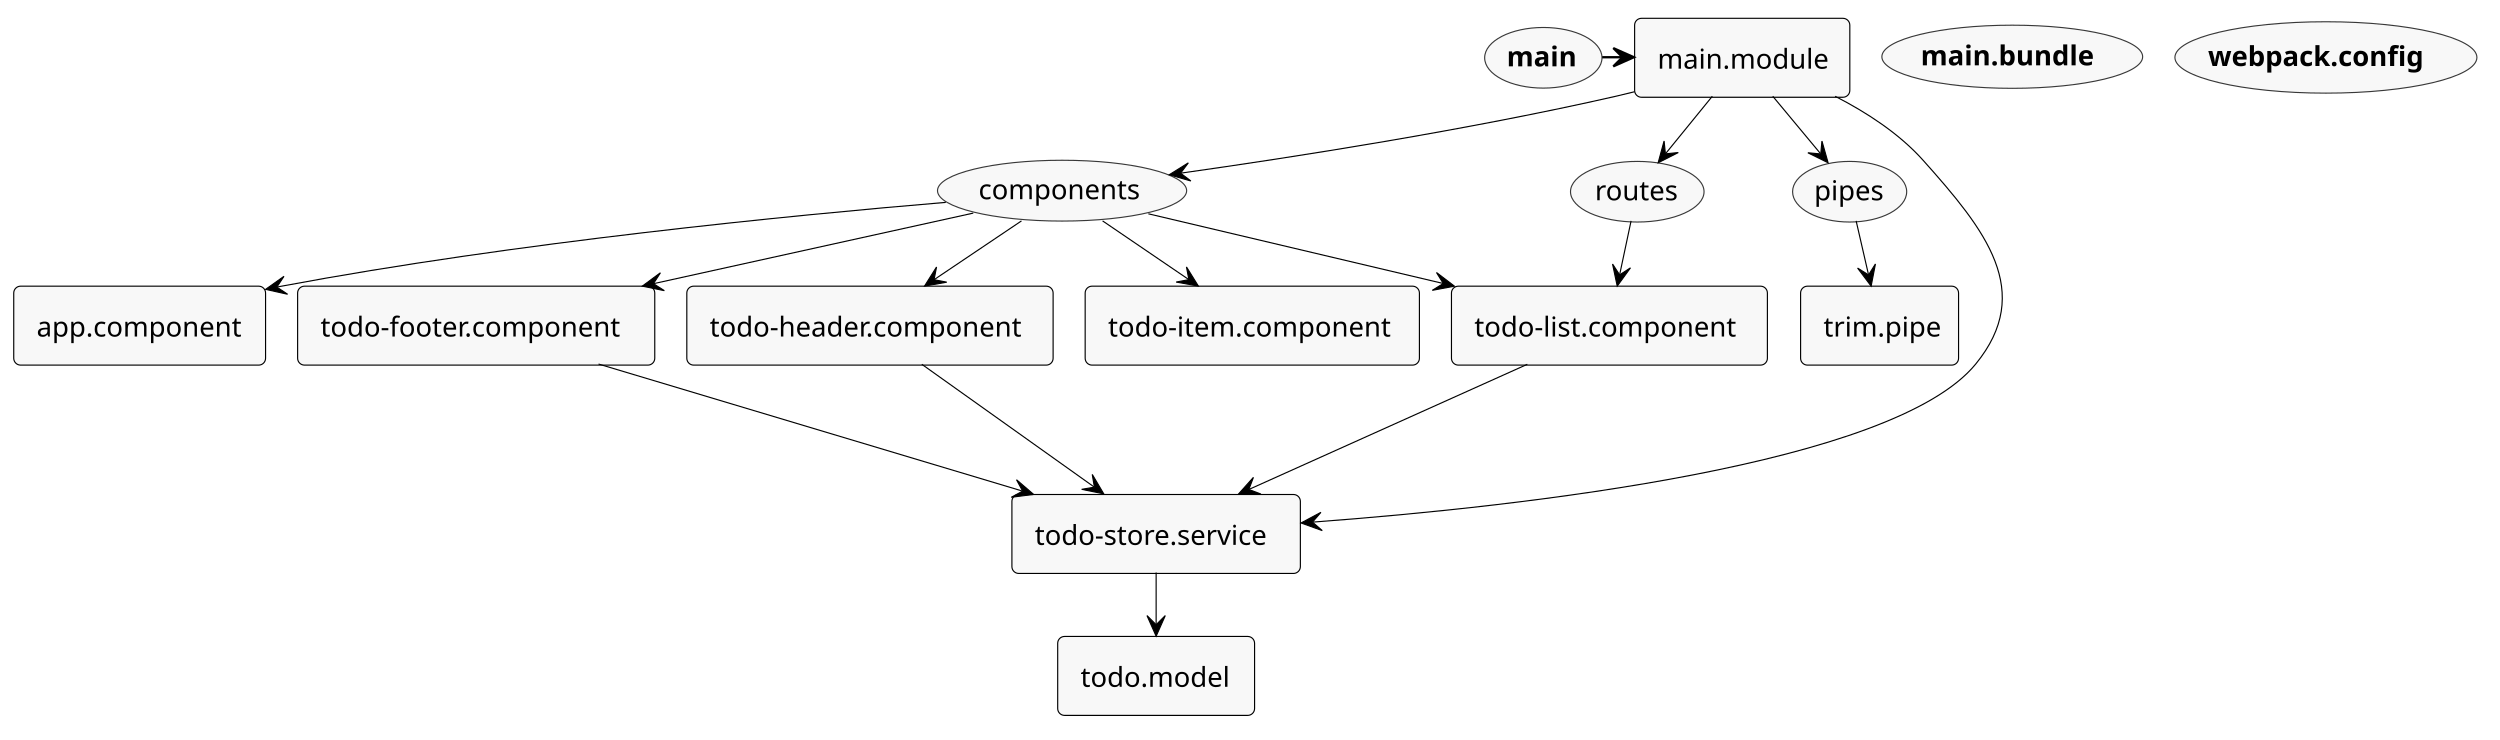
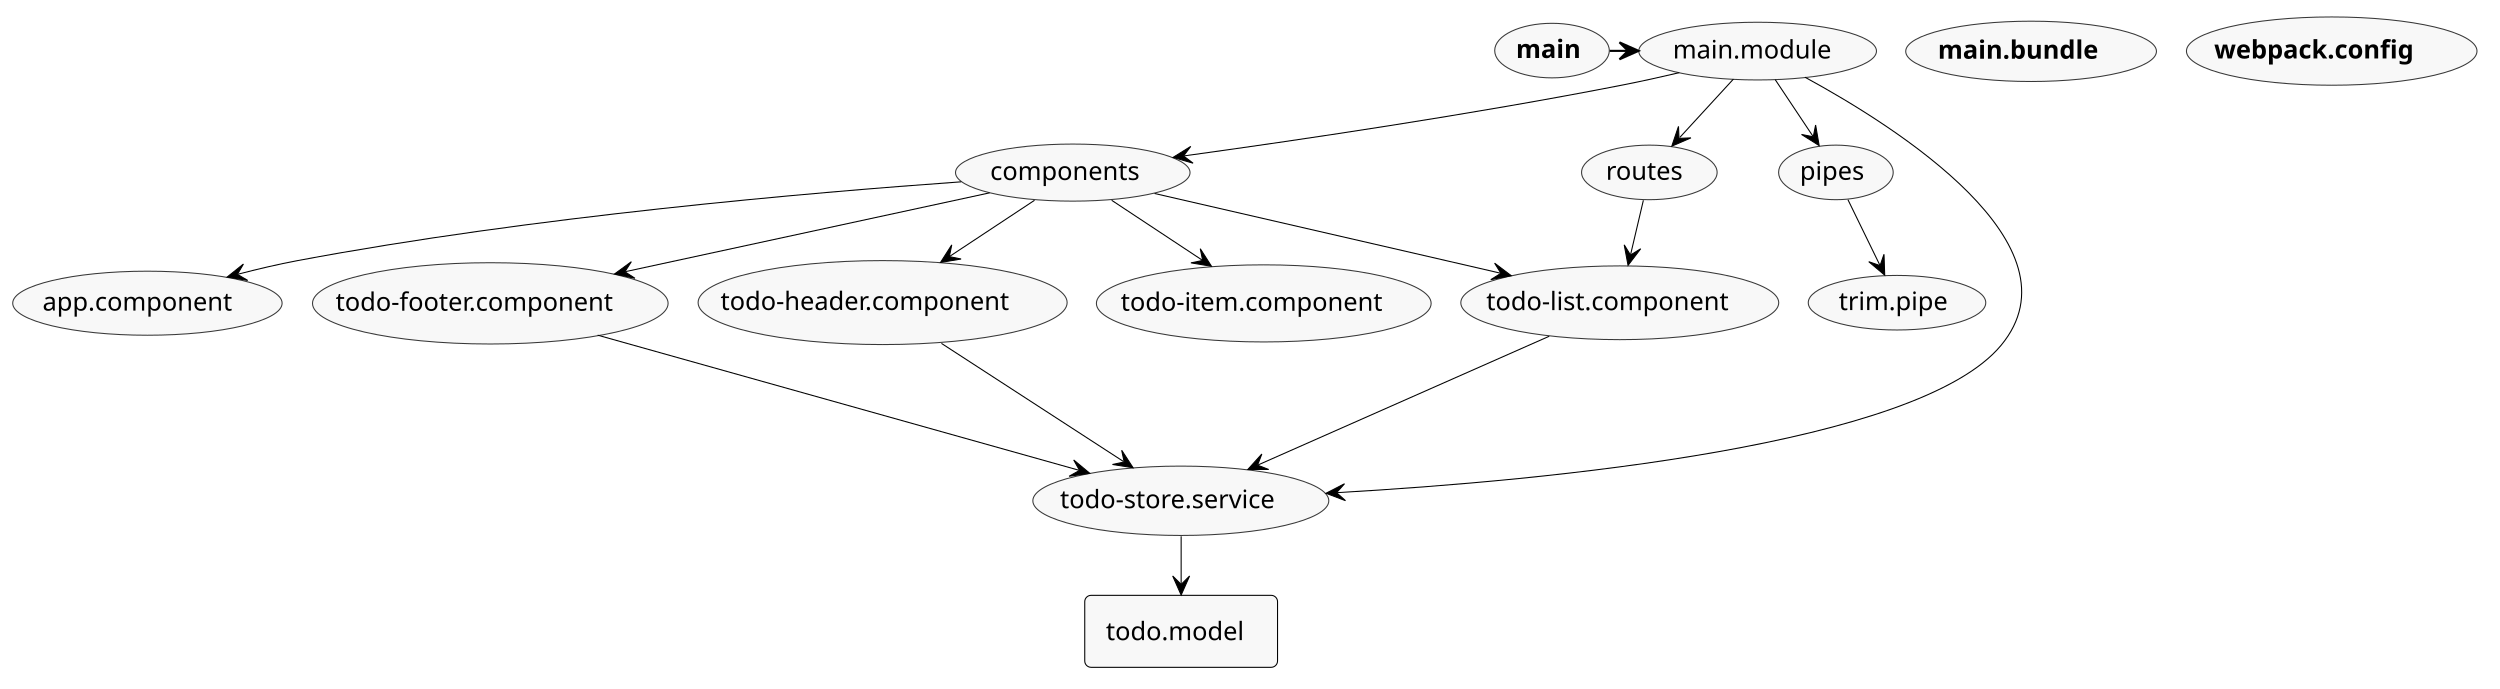
- <svg xmlns="http://www.w3.org/2000/svg" contentScriptType="application/ecmascript" contentStyleType="text/css" height="323px" preserveAspectRatio="none" style="width:1092px;height:323px;" version="1.1" viewBox="0 0 1092 323" width="1092px" zoomAndPan="magnify">
+ <svg xmlns="http://www.w3.org/2000/svg" contentScriptType="application/ecmascript" contentStyleType="text/css" height="325px" preserveAspectRatio="none" style="width:1180px;height:325px;" version="1.1" viewBox="0 0 1180 325" width="1180px" zoomAndPan="magnify">
  <defs />
  <g>
-     <rect fill="#F8F8F8" height="34.484" rx="3" ry="3" style="stroke: #000000; stroke-width: 0.5;" width="110" x="6" y="125" />
-     <text fill="#000000" font-family="Tahoma, sans-serif" font-size="12" lengthAdjust="spacingAndGlyphs" textLength="90" x="16" y="147.006">app.component</text>
-     <ellipse cx="463.915" cy="83.283" fill="#F8F8F8" rx="54.415" ry="13.283" style="stroke: #383838; stroke-width: 0.5;" />
-     <text fill="#000000" font-family="Tahoma, sans-serif" font-size="12" lengthAdjust="spacingAndGlyphs" textLength="73" x="427.415" y="87.025">components</text>
-     <ellipse cx="674.127" cy="25.242" fill="#F8F8F8" rx="25.627" ry="13.242" style="stroke: #383838; stroke-width: 0.5;" />
-     <text fill="#000000" font-family="Tahoma, sans-serif" font-size="12" font-weight="bold" lengthAdjust="spacingAndGlyphs" textLength="32" x="658.127" y="28.984">main</text>
-     <ellipse cx="878.956" cy="24.791" fill="#F8F8F8" rx="56.956" ry="13.791" style="stroke: #383838; stroke-width: 0.5;" />
-     <text fill="#000000" font-family="Tahoma, sans-serif" font-size="12" font-weight="bold" lengthAdjust="spacingAndGlyphs" textLength="80" x="838.956" y="28.533">main.bundle</text>
-     <rect fill="#F8F8F8" height="34.484" rx="3" ry="3" style="stroke: #000000; stroke-width: 0.5;" width="94" x="714" y="8" />
-     <text fill="#000000" font-family="Tahoma, sans-serif" font-size="12" lengthAdjust="spacingAndGlyphs" textLength="74" x="724" y="30.006">main.module</text>
-     <ellipse cx="807.92" cy="83.742" fill="#F8F8F8" rx="24.92" ry="13.242" style="stroke: #383838; stroke-width: 0.5;" />
-     <text fill="#000000" font-family="Tahoma, sans-serif" font-size="12" lengthAdjust="spacingAndGlyphs" textLength="31" x="792.42" y="87.484">pipes</text>
-     <ellipse cx="715.163" cy="83.742" fill="#F8F8F8" rx="29.163" ry="13.242" style="stroke: #383838; stroke-width: 0.5;" />
-     <text fill="#000000" font-family="Tahoma, sans-serif" font-size="12" lengthAdjust="spacingAndGlyphs" textLength="37" x="696.663" y="87.484">routes</text>
-     <rect fill="#F8F8F8" height="34.484" rx="3" ry="3" style="stroke: #000000; stroke-width: 0.5;" width="156" x="130" y="125" />
-     <text fill="#000000" font-family="Tahoma, sans-serif" font-size="12" lengthAdjust="spacingAndGlyphs" textLength="136" x="140" y="147.006">todo-footer.component</text>
-     <rect fill="#F8F8F8" height="34.484" rx="3" ry="3" style="stroke: #000000; stroke-width: 0.5;" width="160" x="300" y="125" />
-     <text fill="#000000" font-family="Tahoma, sans-serif" font-size="12" lengthAdjust="spacingAndGlyphs" textLength="140" x="310" y="147.006">todo-header.component</text>
-     <rect fill="#F8F8F8" height="34.484" rx="3" ry="3" style="stroke: #000000; stroke-width: 0.5;" width="146" x="474" y="125" />
-     <text fill="#000000" font-family="Tahoma, sans-serif" font-size="12" lengthAdjust="spacingAndGlyphs" textLength="126" x="484" y="147.006">todo-item.component</text>
-     <rect fill="#F8F8F8" height="34.484" rx="3" ry="3" style="stroke: #000000; stroke-width: 0.5;" width="138" x="634" y="125" />
-     <text fill="#000000" font-family="Tahoma, sans-serif" font-size="12" lengthAdjust="spacingAndGlyphs" textLength="118" x="644" y="147.006">todo-list.component</text>
-     <rect fill="#F8F8F8" height="34.484" rx="3" ry="3" style="stroke: #000000; stroke-width: 0.5;" width="126" x="442" y="216" />
-     <text fill="#000000" font-family="Tahoma, sans-serif" font-size="12" lengthAdjust="spacingAndGlyphs" textLength="106" x="452" y="238.006">todo-store.service</text>
-     <rect fill="#F8F8F8" height="34.484" rx="3" ry="3" style="stroke: #000000; stroke-width: 0.5;" width="86" x="462" y="278" />
-     <text fill="#000000" font-family="Tahoma, sans-serif" font-size="12" lengthAdjust="spacingAndGlyphs" textLength="66" x="472" y="300.006">todo.model</text>
-     <rect fill="#F8F8F8" height="34.484" rx="3" ry="3" style="stroke: #000000; stroke-width: 0.5;" width="69" x="786.5" y="125" />
-     <text fill="#000000" font-family="Tahoma, sans-serif" font-size="12" lengthAdjust="spacingAndGlyphs" textLength="49" x="796.5" y="147.006">trim.pipe</text>
-     <ellipse cx="1015.956" cy="25.091" fill="#F8F8F8" rx="65.956" ry="15.591" style="stroke: #383838; stroke-width: 0.5;" />
-     <text fill="#000000" font-family="Tahoma, sans-serif" font-size="12" font-weight="bold" lengthAdjust="spacingAndGlyphs" textLength="103" x="964.456" y="28.833">webpack.config</text>
-     <path d="M413.124,88.394 C346.197,94.007 225.103,105.852 123,125 C122.426,125.108 121.85,125.217 121.272,125.33 " fill="none" id="components-&gt;_app_component" style="stroke: #000000; stroke-width: 0.5;" />
-     <polygon fill="#000000" points="116.016,126.393,125.63,128.529,120.917,125.401,124.044,120.688,116.016,126.393" style="stroke: #000000; stroke-width: 0.5;" />
-     <path d="M425.119,93.081 C388.209,101.227 331.671,113.706 285.542,123.886 " fill="none" id="components-&gt;_todo_footer_component" style="stroke: #000000; stroke-width: 0.5;" />
-     <polygon fill="#000000" points="280.542,124.99,290.192,126.957,285.425,123.913,288.469,119.145,280.542,124.99" style="stroke: #000000; stroke-width: 0.5;" />
-     <path d="M446.186,96.482 C435.109,103.933 420.628,113.673 408.036,122.142 " fill="none" id="components-&gt;_todo_header_component" style="stroke: #000000; stroke-width: 0.5;" />
-     <polygon fill="#000000" points="403.846,124.96,413.546,123.254,407.994,122.169,409.08,116.617,403.846,124.96" style="stroke: #000000; stroke-width: 0.5;" />
-     <path d="M481.602,96.482 C492.547,103.933 506.856,113.673 519.297,122.142 " fill="none" id="components-&gt;_todo_item_component" style="stroke: #000000; stroke-width: 0.5;" />
-     <polygon fill="#000000" points="523.438,124.96,518.247,116.59,519.304,122.147,513.747,123.204,523.438,124.96" style="stroke: #000000; stroke-width: 0.5;" />
-     <path d="M501.607,93.39 C536.036,101.529 587.94,113.8 630.432,123.845 " fill="none" id="components-&gt;_todo_list_component" style="stroke: #000000; stroke-width: 0.5;" />
-     <polygon fill="#000000" points="635.301,124.996,627.462,119.034,630.435,123.846,625.622,126.819,635.301,124.996" style="stroke: #000000; stroke-width: 0.5;" />
-     <path d="M699.828,25 C702.715,25 705.603,25 708.49,25 " fill="none" id="&lt;b&gt;main&lt;/b&gt;-&gt;_main_module" style="stroke: #000000; stroke-width: 1.0;" />
-     <polygon fill="#000000" points="713.687,25,704.687,21,708.687,25,704.687,29,713.687,25" style="stroke: #000000; stroke-width: 1.0;" />
-     <path d="M713.99,40.069 C711.295,40.753 708.618,41.402 706,42 C640.956,56.85 564.919,68.689 515.686,75.642 " fill="none" id="_main_module-&gt;components" style="stroke: #000000; stroke-width: 0.5;" />
-     <polygon fill="#000000" points="510.71,76.341,520.179,79.05,515.661,75.645,519.066,71.128,510.71,76.341" style="stroke: #000000; stroke-width: 0.5;" />
-     <path d="M774.343,42.04 C780.846,49.857 788.634,59.22 795.08,66.969 " fill="none" id="_main_module-&gt;pipes" style="stroke: #000000; stroke-width: 0.5;" />
-     <polygon fill="#000000" points="798.507,71.088,795.826,61.611,795.309,67.244,789.676,66.728,798.507,71.088" style="stroke: #000000; stroke-width: 0.5;" />
-     <path d="M747.941,42.04 C741.576,49.857 733.954,59.22 727.645,66.969 " fill="none" id="_main_module-&gt;routes" style="stroke: #000000; stroke-width: 0.5;" />
-     <polygon fill="#000000" points="724.291,71.088,733.076,66.635,727.448,67.211,726.872,61.583,724.291,71.088" style="stroke: #000000; stroke-width: 0.5;" />
-     <path d="M801.6,42.064 C815.195,49.02 829.538,58.295 840,70 C867.225,100.462 888.842,127.356 863,159 C827.166,202.879 667.046,221.065 573.526,228.05 " fill="none" id="_main_module-&gt;_todo_store_service" style="stroke: #000000; stroke-width: 0.5;" />
-     <polygon fill="#000000" points="568.294,228.434,577.562,231.765,573.281,228.069,576.977,223.787,568.294,228.434" style="stroke: #000000; stroke-width: 0.5;" />
-     <path d="M810.757,96.482 C812.307,103.22 814.288,111.83 816.095,119.68 " fill="none" id="pipes-&gt;_trim_pipe" style="stroke: #000000; stroke-width: 0.5;" />
-     <polygon fill="#000000" points="817.309,124.96,819.189,115.292,816.188,120.087,811.392,117.086,817.309,124.96" style="stroke: #000000; stroke-width: 0.5;" />
-     <path d="M712.455,96.482 C711.024,103.22 709.195,111.83 707.528,119.68 " fill="none" id="routes-&gt;_todo_list_component" style="stroke: #000000; stroke-width: 0.5;" />
-     <polygon fill="#000000" points="706.407,124.96,712.189,116.987,707.446,120.069,704.364,115.325,706.407,124.96" style="stroke: #000000; stroke-width: 0.5;" />
-     <path d="M261.441,159.014 C313.642,174.657 392.879,198.401 446.687,214.526 " fill="none" id="_todo_footer_component-&gt;_todo_store_service" style="stroke: #000000; stroke-width: 0.5;" />
-     <polygon fill="#000000" points="451.488,215.964,444.015,209.549,446.699,214.529,441.718,217.212,451.488,215.964" style="stroke: #000000; stroke-width: 0.5;" />
-     <path d="M402.637,159.117 C423.831,174.208 455.522,196.772 478.02,212.79 " fill="none" id="_todo_header_component-&gt;_todo_store_service" style="stroke: #000000; stroke-width: 0.5;" />
-     <polygon fill="#000000" points="482.109,215.702,477.097,207.224,478.036,212.802,472.457,213.741,482.109,215.702" style="stroke: #000000; stroke-width: 0.5;" />
-     <path d="M667.144,159.117 C632.908,174.506 581.382,197.667 545.639,213.733 " fill="none" id="_todo_list_component-&gt;_todo_store_service" style="stroke: #000000; stroke-width: 0.5;" />
-     <polygon fill="#000000" points="540.924,215.852,550.773,215.811,545.484,213.803,547.493,208.514,540.924,215.852" style="stroke: #000000; stroke-width: 0.5;" />
-     <path d="M505,250.079 C505,257.073 505,265.365 505,272.85 " fill="none" id="_todo_store_service-&gt;_todo_model" style="stroke: #000000; stroke-width: 0.5;" />
-     <polygon fill="#000000" points="505,277.877,509,268.877,505,272.877,501,268.877,505,277.877" style="stroke: #000000; stroke-width: 0.5;" />
+     <ellipse cx="69.579" cy="143.116" fill="#F8F8F8" rx="63.579" ry="15.116" style="stroke: #383838; stroke-width: 0.5;" />
+     <text fill="#000000" font-family="Tahoma" font-size="12" lengthAdjust="spacingAndGlyphs" textLength="99" x="20.079" y="146.6">app.component</text>
+     <ellipse cx="506.35" cy="81.47" fill="#F8F8F8" rx="55.35" ry="13.47" style="stroke: #383838; stroke-width: 0.5;" />
+     <text fill="#000000" font-family="Tahoma" font-size="12" lengthAdjust="spacingAndGlyphs" textLength="78" x="467.35" y="84.954">components</text>
+     <ellipse cx="732.542" cy="23.877" fill="#F8F8F8" rx="27.042" ry="12.877" style="stroke: #383838; stroke-width: 0.5;" />
+     <text fill="#000000" font-family="Tahoma" font-size="12" font-weight="bold" lengthAdjust="spacingAndGlyphs" textLength="34" x="715.542" y="27.362">main</text>
+     <ellipse cx="958.674" cy="24.235" fill="#F8F8F8" rx="59.174" ry="14.235" style="stroke: #383838; stroke-width: 0.5;" />
+     <text fill="#000000" font-family="Tahoma" font-size="12" font-weight="bold" lengthAdjust="spacingAndGlyphs" textLength="88" x="914.674" y="27.719">main.bundle</text>
+     <ellipse cx="829.599" cy="24.12" fill="#F8F8F8" rx="56.099" ry="13.62" style="stroke: #383838; stroke-width: 0.5;" />
+     <text fill="#000000" font-family="Tahoma" font-size="12" lengthAdjust="spacingAndGlyphs" textLength="80" x="789.599" y="27.604">main.module</text>
+     <ellipse cx="866.542" cy="81.377" fill="#F8F8F8" rx="27.042" ry="12.877" style="stroke: #383838; stroke-width: 0.5;" />
+     <text fill="#000000" font-family="Tahoma" font-size="12" lengthAdjust="spacingAndGlyphs" textLength="34" x="849.542" y="84.862">pipes</text>
+     <ellipse cx="778.491" cy="81.377" fill="#F8F8F8" rx="31.991" ry="12.877" style="stroke: #383838; stroke-width: 0.5;" />
+     <text fill="#000000" font-family="Tahoma" font-size="12" lengthAdjust="spacingAndGlyphs" textLength="41" x="757.991" y="84.862">routes</text>
+     <ellipse cx="231.423" cy="143.185" fill="#F8F8F8" rx="83.923" ry="19.185" style="stroke: #383838; stroke-width: 0.5;" />
+     <text fill="#000000" font-family="Tahoma" font-size="12" lengthAdjust="spacingAndGlyphs" textLength="146" x="158.423" y="146.669">todo-footer.component</text>
+     <ellipse cx="416.594" cy="142.819" fill="#F8F8F8" rx="87.094" ry="19.819" style="stroke: #383838; stroke-width: 0.5;" />
+     <text fill="#000000" font-family="Tahoma" font-size="12" lengthAdjust="spacingAndGlyphs" textLength="153" x="340.094" y="146.303">todo-header.component</text>
+     <ellipse cx="596.499" cy="143.2" fill="#F8F8F8" rx="78.999" ry="18.2" style="stroke: #383838; stroke-width: 0.5;" />
+     <text fill="#000000" font-family="Tahoma" font-size="12" lengthAdjust="spacingAndGlyphs" textLength="135" x="528.999" y="146.684">todo-item.component</text>
+     <ellipse cx="764.532" cy="142.906" fill="#F8F8F8" rx="75.031" ry="17.406" style="stroke: #383838; stroke-width: 0.5;" />
+     <text fill="#000000" font-family="Tahoma" font-size="12" lengthAdjust="spacingAndGlyphs" textLength="126" x="701.532" y="146.391">todo-list.component</text>
+     <ellipse cx="557.347" cy="236.369" fill="#F8F8F8" rx="69.847" ry="16.369" style="stroke: #383838; stroke-width: 0.5;" />
+     <text fill="#000000" font-family="Tahoma" font-size="12" lengthAdjust="spacingAndGlyphs" textLength="114" x="500.347" y="239.854">todo-store.service</text>
+     <rect fill="#F8F8F8" height="33.969" rx="3" ry="3" style="stroke: #000000; stroke-width: 0.5;" width="91" x="512" y="281" />
+     <text fill="#000000" font-family="Tahoma" font-size="12" lengthAdjust="spacingAndGlyphs" textLength="71" x="522" y="302.139">todo.model</text>
+     <ellipse cx="895.391" cy="142.877" fill="#F8F8F8" rx="41.891" ry="12.877" style="stroke: #383838; stroke-width: 0.5;" />
+     <text fill="#000000" font-family="Tahoma" font-size="12" lengthAdjust="spacingAndGlyphs" textLength="55" x="867.891" y="146.362">trim.pipe</text>
+     <ellipse cx="1100.573" cy="24.115" fill="#F8F8F8" rx="68.573" ry="16.115" style="stroke: #383838; stroke-width: 0.5;" />
+     <text fill="#000000" font-family="Tahoma" font-size="12" font-weight="bold" lengthAdjust="spacingAndGlyphs" textLength="111" x="1045.073" y="27.599">webpack.config</text>
+     <path d="M453.7,85.82 C382.23,90.9 250.92,102.24 140.5,123 C131.29,124.73 121.53,127.03 112.29,129.43 " fill="none" id="components-app.component" style="stroke: #000000; stroke-width: 0.5;" />
+     <polygon fill="#000000" points="107.21,130.77,116.931,132.353,112.046,129.5,114.899,124.616,107.21,130.77" style="stroke: #000000; stroke-width: 0.5;" />
+     <path d="M467.1,91.02 C422.21,100.74 348.22,116.75 295.12,128.23 " fill="none" id="components-todo-footer.component" style="stroke: #000000; stroke-width: 0.5;" />
+     <polygon fill="#000000" points="290.05,129.33,299.692,131.336,294.937,128.273,298,123.517,290.05,129.33" style="stroke: #000000; stroke-width: 0.5;" />
+     <path d="M488.29,94.54 C476.84,102.11 461.76,112.08 448.38,120.92 " fill="none" id="components-todo-header.component" style="stroke: #000000; stroke-width: 0.5;" />
+     <polygon fill="#000000" points="443.92,123.88,453.634,122.254,448.091,121.123,449.223,115.58,443.92,123.88" style="stroke: #000000; stroke-width: 0.5;" />
+     <path d="M524.71,94.54 C537,102.66 553.48,113.56 567.55,122.86 " fill="none" id="components-todo-item.component" style="stroke: #000000; stroke-width: 0.5;" />
+     <polygon fill="#000000" points="571.83,125.69,566.527,117.39,567.659,122.933,562.116,124.064,571.83,125.69" style="stroke: #000000; stroke-width: 0.5;" />
+     <path d="M544.96,91.33 C580.62,99.53 635.15,112.07 682.5,123 C690.75,124.91 699.47,126.92 708.03,128.9 " fill="none" id="components-todo-list.component" style="stroke: #000000; stroke-width: 0.5;" />
+     <polygon fill="#000000" points="713.32,130.13,705.455,124.202,708.449,129.001,703.649,131.995,713.32,130.13" style="stroke: #000000; stroke-width: 0.5;" />
+     <path d="M759.78,24 C762.62,24 765.45,24 768.29,24 " fill="none" id="&lt;b&gt;main&lt;/b&gt;-main.module" style="stroke: #000000; stroke-width: 1.0;" />
+     <polygon fill="#000000" points="773.4,24,764.4,20,768.4,24,764.4,28,773.4,24" style="stroke: #000000; stroke-width: 1.0;" />
+     <path d="M792.63,34.3 C784.08,36.31 774.99,38.33 766.5,40 C694.85,54.09 611.31,66.37 558.66,73.61 " fill="none" id="main.module-components" style="stroke: #000000; stroke-width: 0.5;" />
+     <polygon fill="#000000" points="553.67,74.3,563.134,77.025,558.623,73.613,562.035,69.101,553.67,74.3" style="stroke: #000000; stroke-width: 0.5;" />
+     <path d="M837.9,37.59 C843.15,45.47 849.97,55.7 855.63,64.2 " fill="none" id="main.module-pipes" style="stroke: #000000; stroke-width: 0.5;" />
+     <polygon fill="#000000" points="858.64,68.72,856.968,59.014,855.863,64.562,850.315,63.457,858.64,68.72" style="stroke: #000000; stroke-width: 0.5;" />
+     <path d="M818.18,37.32 C810.72,45.44 800.87,56.15 792.86,64.87 " fill="none" id="main.module-routes" style="stroke: #000000; stroke-width: 0.5;" />
+     <polygon fill="#000000" points="789.09,68.98,798.132,65.076,792.48,65.304,792.251,59.652,789.09,68.98" style="stroke: #000000; stroke-width: 0.5;" />
+     <path d="M851.92,36.44 C895.39,60.06 983.54,115.97 944.5,163 C905.43,210.07 731.83,226.76 630.9,232.54 " fill="none" id="main.module-todo-store.service" style="stroke: #000000; stroke-width: 0.5;" />
+     <polygon fill="#000000" points="625.86,232.83,635.074,236.309,630.852,232.544,634.616,228.322,625.86,232.83" style="stroke: #000000; stroke-width: 0.5;" />
+     <path d="M872.23,94.26 C876.54,103.1 882.51,115.35 887.33,125.23 " fill="none" id="pipes-trim.pipe" style="stroke: #000000; stroke-width: 0.5;" />
+     <polygon fill="#000000" points="889.58,129.86,889.246,120.017,887.395,125.362,882.05,123.512,889.58,129.86" style="stroke: #000000; stroke-width: 0.5;" />
+     <path d="M775.67,94.54 C773.95,101.85 771.7,111.41 769.67,120.03 " fill="none" id="routes-todo-list.component" style="stroke: #000000; stroke-width: 0.5;" />
+     <polygon fill="#000000" points="768.44,125.24,774.412,117.408,769.596,120.375,766.628,115.559,768.44,125.24" style="stroke: #000000; stroke-width: 0.5;" />
+     <path d="M282.08,158.2 C344.09,175.6 448.44,204.89 509.33,221.98 " fill="none" id="todo-footer.component-todo-store.service" style="stroke: #000000; stroke-width: 0.5;" />
+     <polygon fill="#000000" points="514.36,223.39,506.783,217.098,509.548,222.033,504.612,224.798,514.36,223.39" style="stroke: #000000; stroke-width: 0.5;" />
+     <path d="M444.36,162.08 C469.29,178.26 505.62,201.83 530.34,217.87 " fill="none" id="todo-header.component-todo-store.service" style="stroke: #000000; stroke-width: 0.5;" />
+     <polygon fill="#000000" points="534.81,220.78,529.435,212.527,530.615,218.06,525.082,219.239,534.81,220.78" style="stroke: #000000; stroke-width: 0.5;" />
+     <path d="M731.24,158.7 C693.57,175.35 632.4,202.39 593.6,219.54 " fill="none" id="todo-list.component-todo-store.service" style="stroke: #000000; stroke-width: 0.5;" />
+     <polygon fill="#000000" points="588.98,221.59,598.829,221.596,593.55,219.562,595.584,214.283,588.98,221.59" style="stroke: #000000; stroke-width: 0.5;" />
+     <path d="M557.5,253.13 C557.5,260.07 557.5,268.34 557.5,275.82 " fill="none" id="todo-store.service-_todo_model" style="stroke: #000000; stroke-width: 0.5;" />
+     <polygon fill="#000000" points="557.5,280.85,561.5,271.85,557.5,275.85,553.5,271.85,557.5,280.85" style="stroke: #000000; stroke-width: 0.5;" />
  </g>
</svg>
